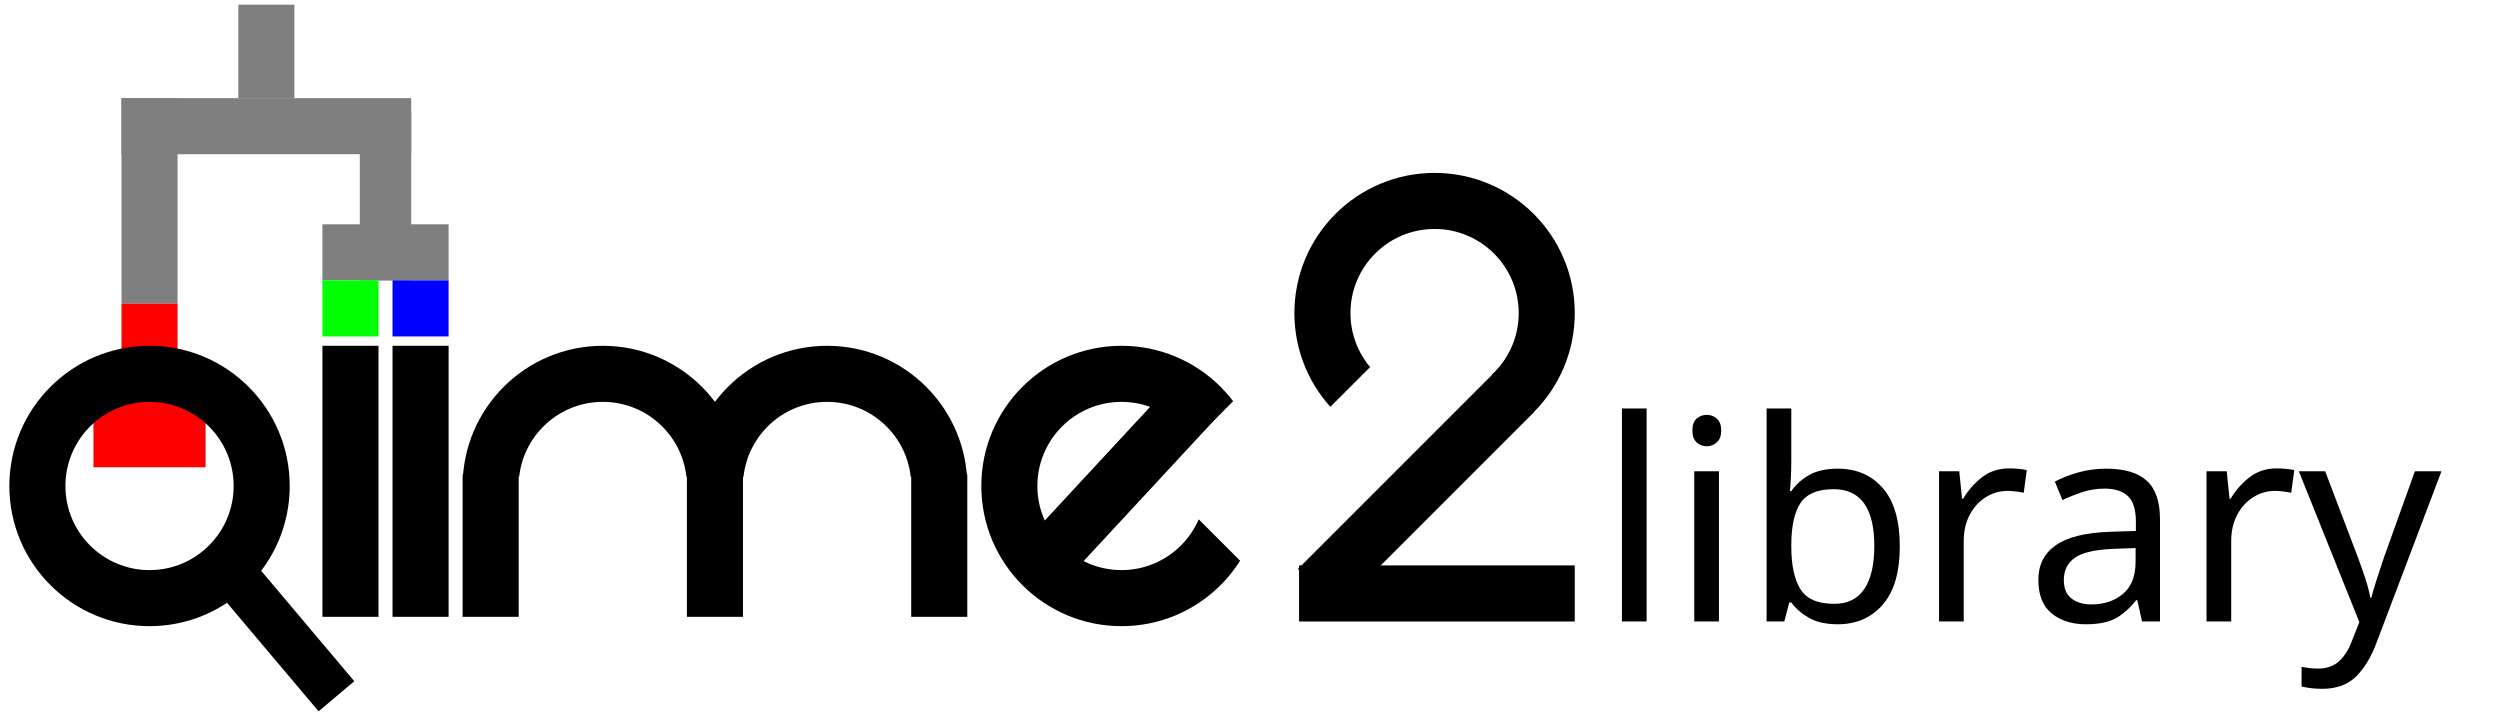
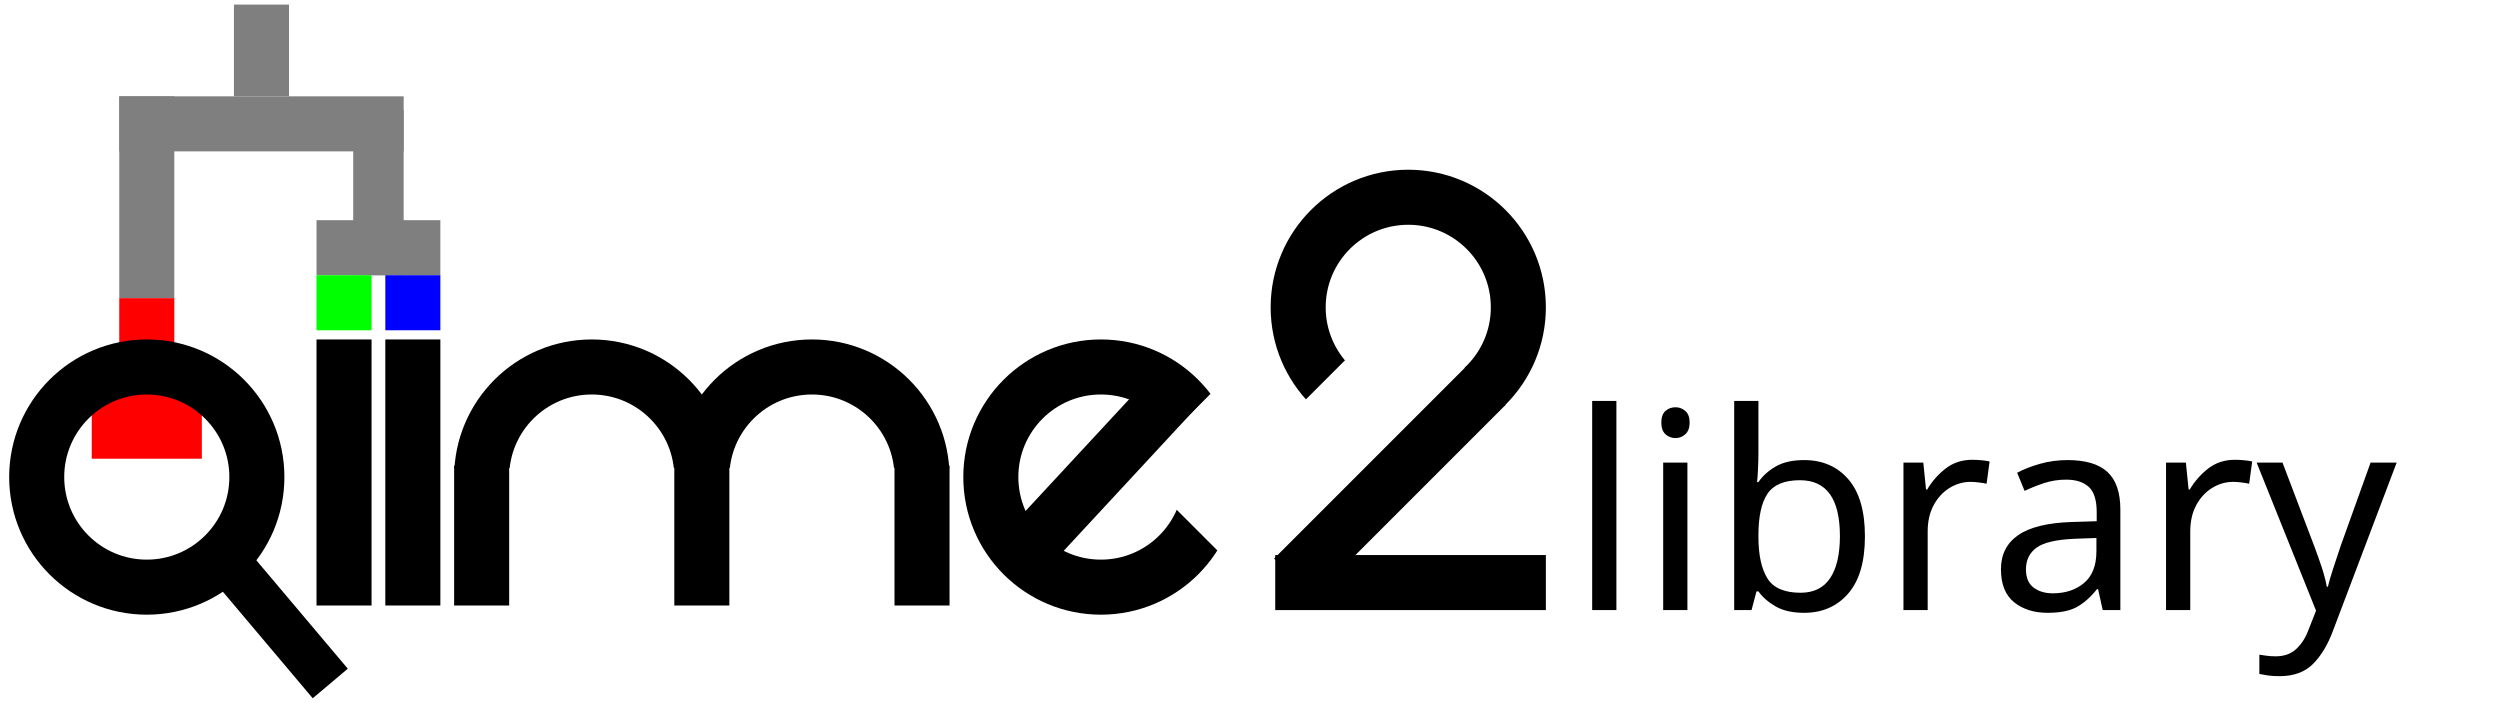
- <svg xmlns="http://www.w3.org/2000/svg" width="535" height="154">
+ <svg xmlns="http://www.w3.org/2000/svg" viewBox="0 0 545 154" width="545" height="154">
  <defs>
    <clipPath id="cut-bottom">
      <rect x="217" y="177" width="108" height="30" />
    </clipPath>
    <clipPath id="cut-e">
      <rect x="355" y="-160" width="50" height="90" transform="rotate(45)" />
      <rect x="355" y="-112" width="90" height="50" transform="rotate(45)" />
    </clipPath>
    <clipPath id="cut-two">
      <rect x="365" y="-50" width="40" height="80" transform="rotate(45)" />
      <rect x="365" y="-50" width="80" height="40" transform="rotate(45)" />
    </clipPath>
  </defs>
  <g transform="translate(-118,-105)">
    <rect x="169" y="106" width="12" height="20" fill="#7F7F7F" />
    <rect x="144" y="126" width="62" height="12" fill="#7F7F7F" />
    <rect x="144" y="126" width="12" height="44" fill="#7F7F7F" />
    <rect x="187" y="153" width="27" height="12" fill="#7F7F7F" />
    <rect x="195" y="129" width="11" height="36" fill="#7F7F7F" />
    <rect x="138" y="185" width="24" height="20" fill="#FF0000" />
    <rect x="144" y="170" width="12" height="12" fill="#FF0000" />
    <rect x="187" y="165" width="12" height="12" fill="#00FF00" />
    <rect x="202" y="165" width="12" height="12" fill="#0000FF" />
    <circle cx="150" cy="209" r="24" stroke="#000000" stroke-width="12" fill="none" />
    <line x1="163" y1="222" x2="190" y2="254" stroke-width="10" stroke="#000000" />
    <line x1="193" y1="179" x2="193" y2="237" stroke-width="12" stroke="#000000" />
    <line x1="208" y1="179" x2="208" y2="237" stroke-width="12" stroke="#000000" />
    <circle cx="247" cy="209" r="24" stroke="#000000" stroke-width="12" fill="none" clip-path="url(#cut-bottom)" />
    <circle cx="295" cy="209" r="24" stroke="#000000" stroke-width="12" fill="none" clip-path="url(#cut-bottom)" />
    <line x1="223" y1="206.5" x2="223" y2="237" stroke-width="12" stroke="#000000" />
    <line x1="271" y1="206.5" x2="271" y2="237" stroke-width="12" stroke="#000000" />
    <line x1="319" y1="206.5" x2="319" y2="237" stroke-width="12" stroke="#000000" />
    <circle cx="358" cy="209" r="24" stroke="#000000" stroke-width="12" fill="none" clip-path="url(#cut-e)" />
    <line x1="377" y1="187" x2="339" y2="228" stroke-width="12" stroke="#000000" />
    <g transform="translate(130,-108)">
      <circle cx="295" cy="280" r="24" stroke="#000000" stroke-width="12" fill="none" clip-path="url(#cut-two)" />
      <line x1="312" y1="297" x2="270" y2="339" stroke="#000000" stroke-width="12" />
      <line x1="266" y1="340" x2="325" y2="340" stroke="#000000" stroke-width="12" />
    </g>
-     <text x="460" y="238" font-family="Verdana" font-size="60">
+     <text x="460" y="238" font-family="Tahoma" font-size="60">
      library
    </text>
  </g>
</svg>
